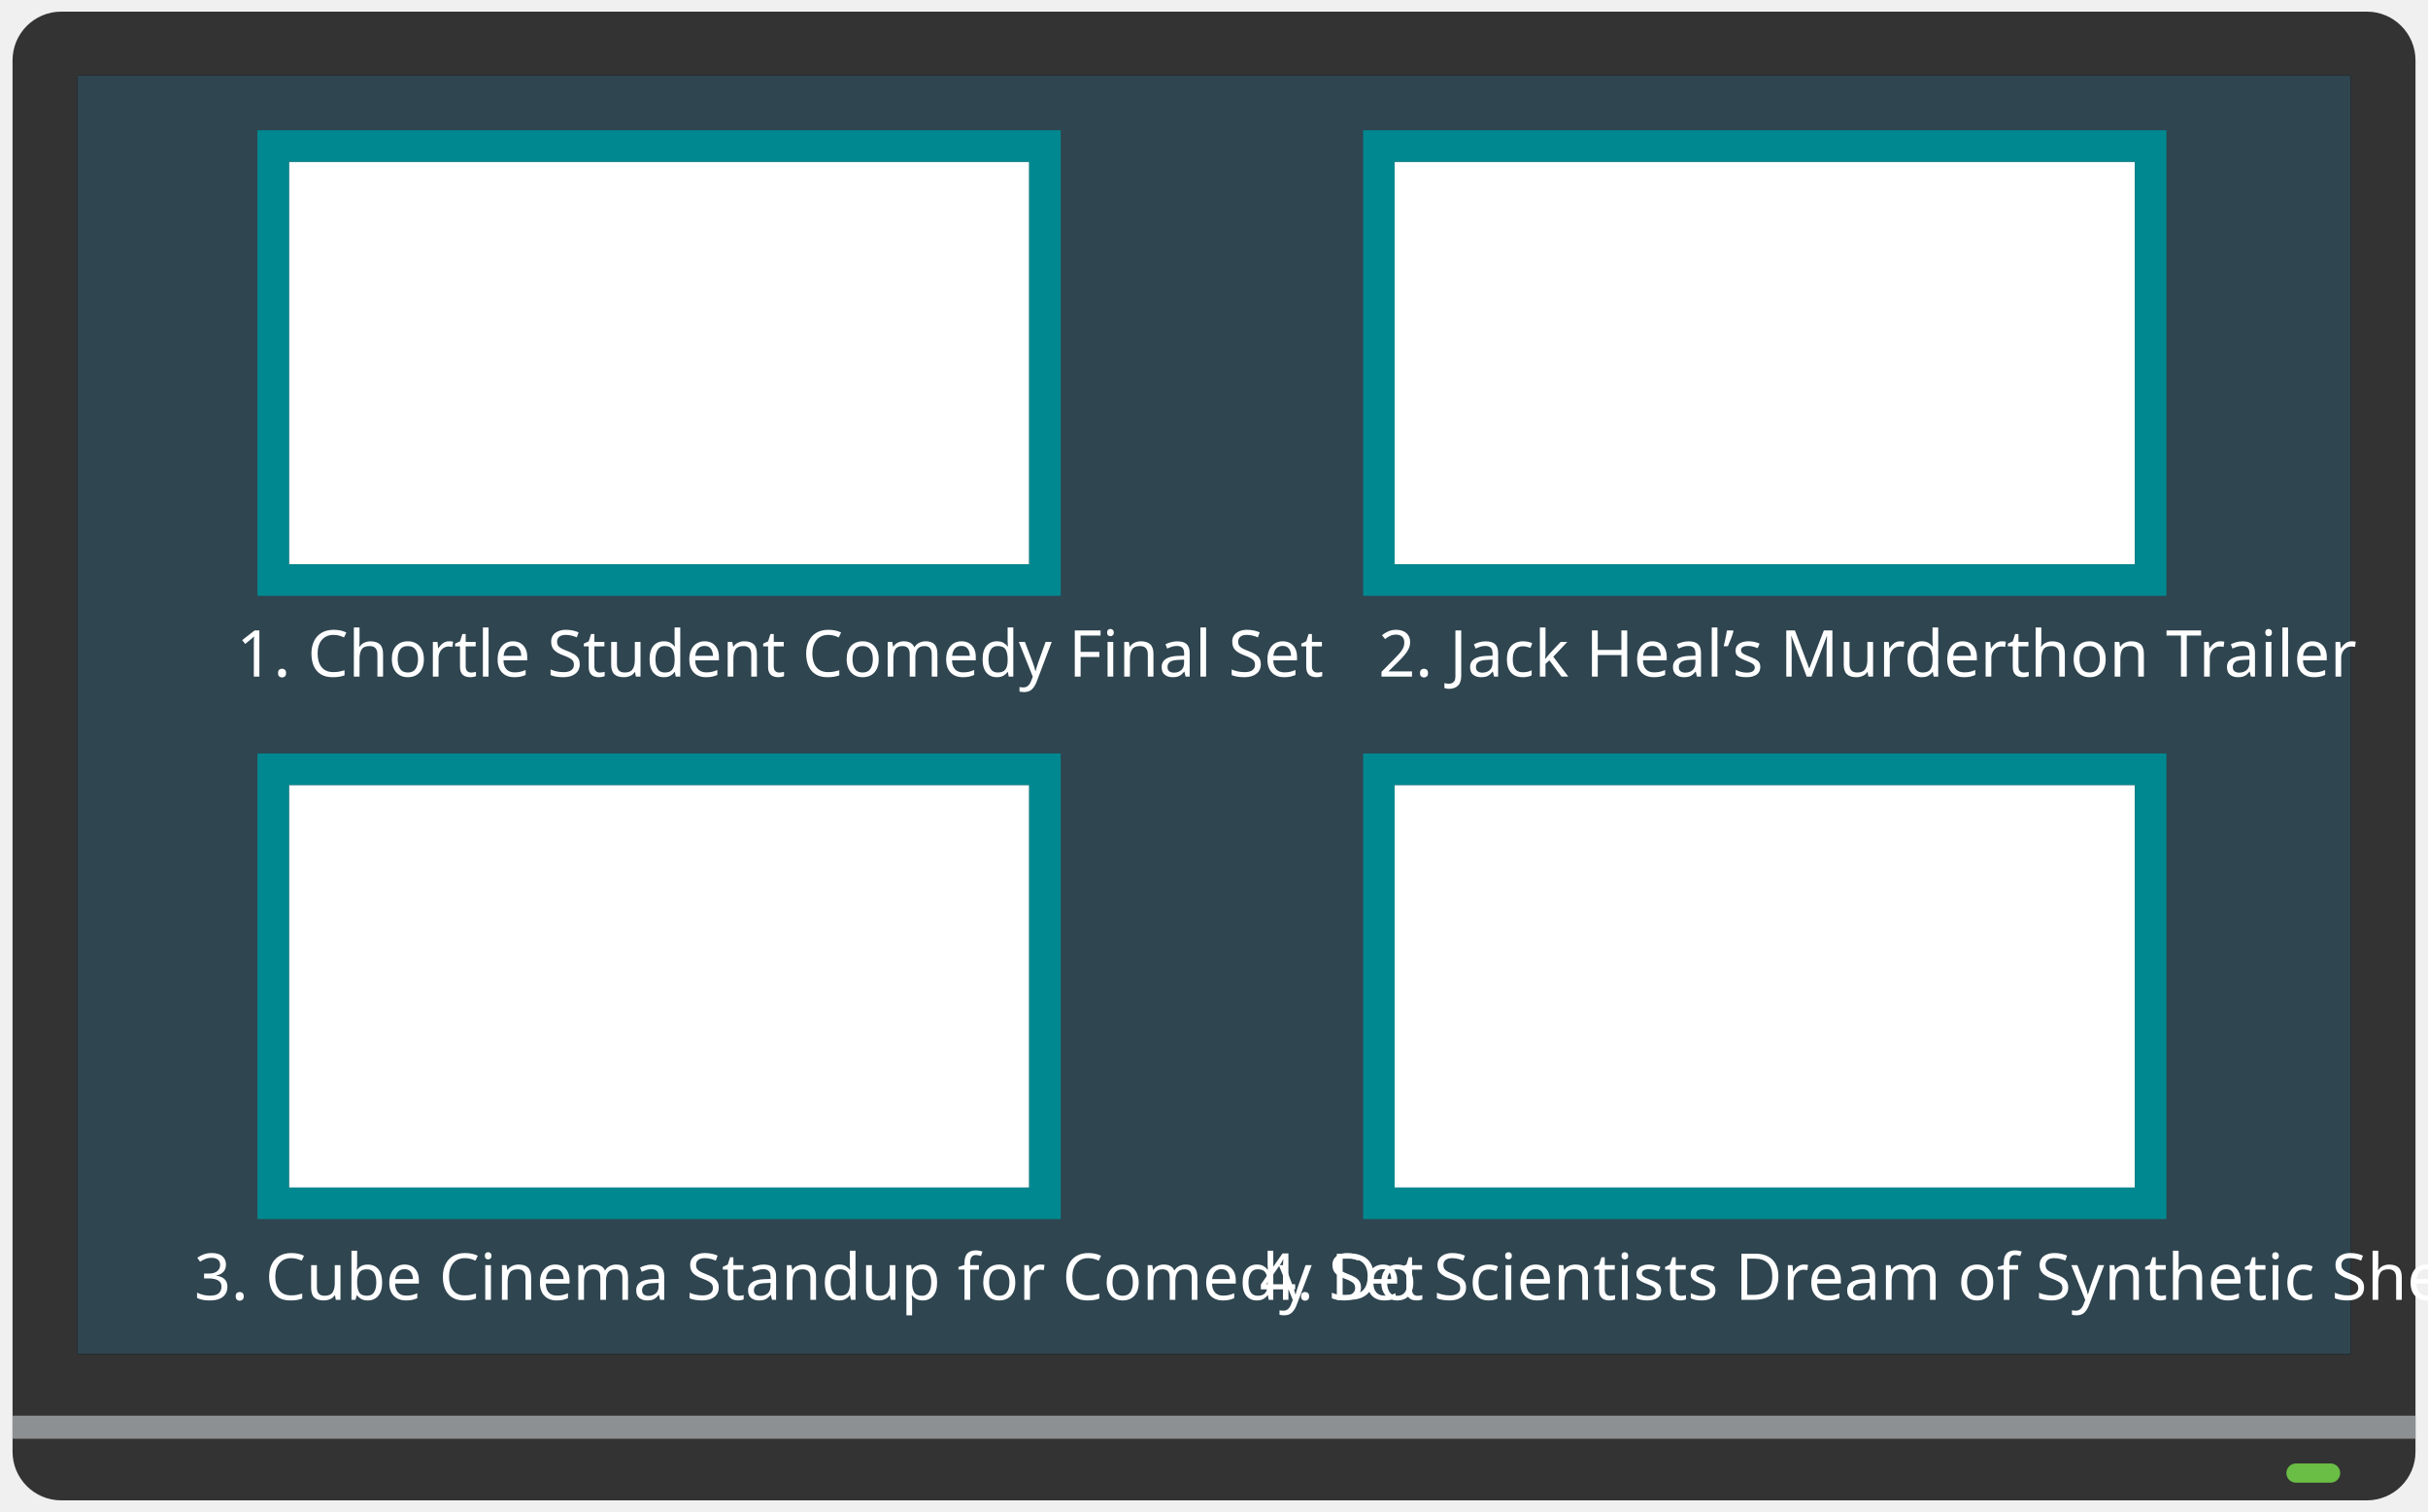
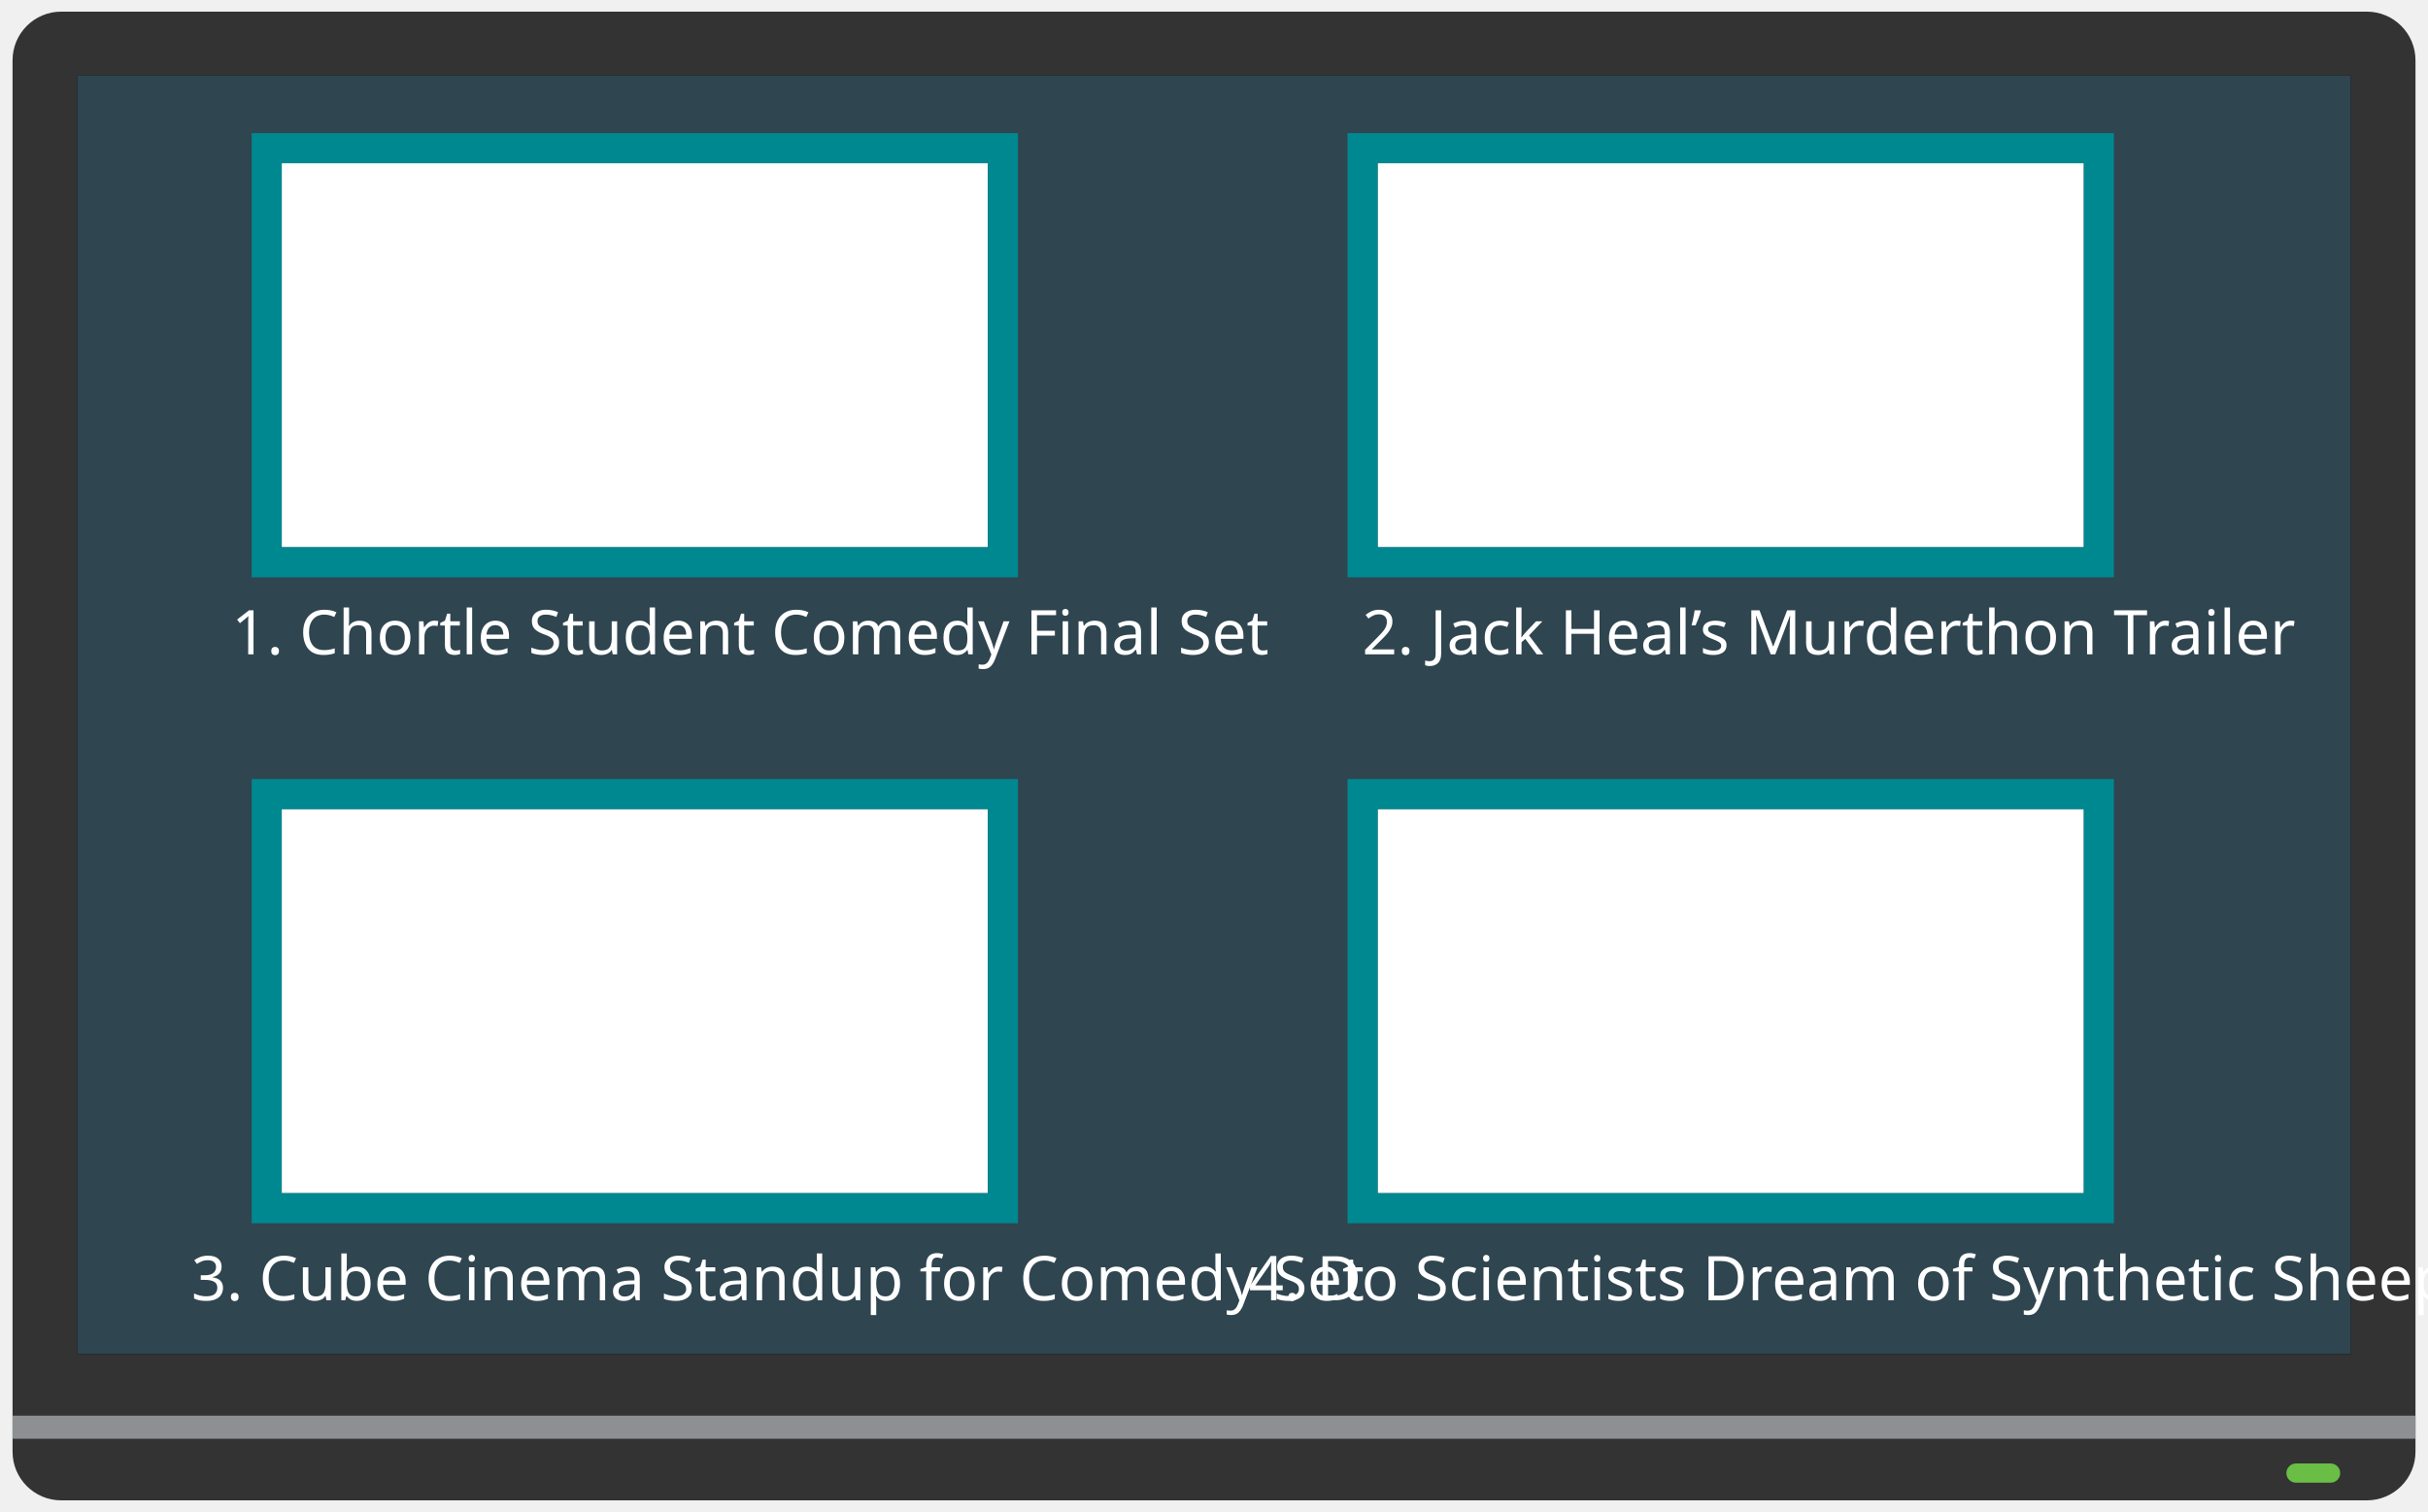
- <svg xmlns="http://www.w3.org/2000/svg" version="1.1" id="television-youtube" x="0px" y="0px" width="841.889px" height="524px" viewBox="0 343.108 841.889 524" enable-background="new 0 343.108 841.889 524" xml:space="preserve">
-   <path id="television-icon-body_1_" fill="#333333" d="M820.677,863.402c9.313,0,16.873-7.561,16.873-16.867V364.022  c0-9.325-7.562-16.879-16.873-16.879H21.219c-9.302,0-16.867,7.553-16.867,16.878v482.514c0,9.309,7.565,16.867,16.867,16.867  H820.677z" />
+ <svg xmlns="http://www.w3.org/2000/svg" version="1.1" x="0px" y="0px" viewBox="0 343.108 841.889 524" enable-background="new 0 343.108 841.889 524" xml:space="preserve">
+   <path id="television-icon-body_1_" fill="#333333" d="M820.677,863.402c9.313,0,16.873-7.561,16.873-16.867V364.022   c0-9.325-7.562-16.879-16.873-16.879H21.219c-9.302,0-16.867,7.553-16.867,16.878v482.514c0,9.309,7.565,16.867,16.867,16.867   H820.677z" />
  <rect id="youtube-screen-off" x="26.81" y="369.275" width="788.27" height="443.4" />
-   <path id="youtube-television-led" fill="#6ABD45" d="M796.112,857.275c-1.841,0-3.333-1.492-3.333-3.334  c0-1.841,1.492-3.332,3.333-3.332h11.999c1.841,0,3.333,1.491,3.333,3.332c0,1.842-1.492,3.334-3.333,3.334H796.112z" />
+   <path id="youtube-television-led" fill="#6ABD45" d="M796.112,857.275c-1.841,0-3.333-1.492-3.333-3.334   c0-1.841,1.492-3.332,3.333-3.332h11.999c1.841,0,3.333,1.491,3.333,3.332c0,1.842-1.492,3.334-3.333,3.334H796.112z" />
  <line id="youtube-television-decoration" fill="none" stroke="#8D9092" stroke-width="8" stroke-miterlimit="10" x1="4.352" y1="838.025" x2="837.55" y2="838.025" />
-   <g id="youtube-smart-menu">
-     <rect id="youtube-screen-menu" x="26.81" y="369.275" fill="#2F4550" width="788.27" height="443.4" />
+   <g id="youtube-screen-menu">
+     <rect id="youtube-screen-menu-back" x="26.81" y="369.275" fill="#2F4550" width="788.27" height="443.4" />
+     <g id="video-row-1-col-1" class="menu-selection">
+       <text id="text-1-1" transform="matrix(1 0 0 1 80.3098 570.0188)" fill="#FFFFFF" font-family="Passion One" font-size="21.374">1. Chortle Student Comedy Final Set</text>
+       <rect id="thumbnail-1-1" x="97.688" y="399.706" fill="#FFFFFF" width="244.858" height="133.168" />
+       <path id="border-1-1_1_" fill="#008890" d="M352.977,543.306H87.257V389.275h265.721V543.306z M97.688,532.874h244.858V399.706     H97.688V532.874z" />
+     </g>
    <g id="video-row-2-col-1">
-       <text id="text-2-1_1_" transform="matrix(1 0 0 1 67.3098 793.8557)" fill="#FFFFFF" font-family="'PassionOne-Regular'" font-size="22.404">3. Cube Cinema Standup for Comedy Set</text>
-       <rect id="thumbnail-2-1_1_" x="100.199" y="615.336" fill="#FFFFFF" width="256.656" height="139.584" />
-       <path id="border-2-1_1_" fill="#008890" d="M367.789,765.856H89.265V604.404h278.524V765.856z M100.199,754.92h256.656V615.336    H100.199V754.92z" />
-     </g>
-     <g id="video-col-2-row-2">
-       <text id="text-2-2_1_" transform="matrix(1 0 0 1 436.7161 793.8557)" fill="#FFFFFF" font-family="'PassionOne-Regular'" font-size="22.404">4. Do Scientists Dream of Synthetic Sheep?</text>
-       <rect id="thumbnail-2-2_1_" x="483.585" y="615.336" fill="#FFFFFF" width="256.655" height="139.584" />
-       <path id="border-2-2_1_" fill="#008890" d="M751.174,765.856H472.651V604.404h278.523V765.856z M483.585,754.92H740.24V615.336    H483.585V754.92z" />
+       <text id="text-2-1" transform="matrix(1 0 0 1 66.3098 794.0168)" fill="#FFFFFF" font-family="Passion One" font-size="21.374">3. Cube Cinema Standup for Comedy Set</text>
+       <rect id="thumbnail-2-1" x="97.687" y="623.704" fill="#FFFFFF" width="244.858" height="133.168" />
+       <path id="border-2-1" fill="#008890" d="M352.977,767.304H87.256V613.273h265.721V767.304z M97.687,756.872h244.858V623.704H97.687     V756.872z" />
    </g>
    <g id="video-row-1-col-2">
-       <text id="text-1-2_1_" transform="matrix(1 0 0 1 477.9465 577.7278)" fill="#FFFFFF" font-family="'PassionOne-Regular'" font-size="22.404">2. Jack Heal’s Murderthon Trailer</text>
-       <rect id="thumbnail-1-2_1_" x="483.584" y="399.209" fill="#FFFFFF" width="256.656" height="139.584" />
-       <path id="border-1-2_1_" fill="#008890" d="M751.174,549.727H472.651V388.275h278.523V549.727z M483.584,538.793H740.24V399.209    H483.584V538.793z" />
+       <text id="text-1-2" transform="matrix(1 0 0 1 472.3098 570.0188)" fill="#FFFFFF" font-family="Passion One" font-size="21.374">2. Jack Heal’s Murderthon Trailer</text>
+       <rect id="thumbnail-1-2" x="477.688" y="399.706" fill="#FFFFFF" width="244.858" height="133.168" />
+       <path id="border-1-2" fill="#008890" d="M732.978,543.306H467.257V389.275h265.721V543.306z M477.688,532.874h244.858V399.706     H477.688V532.874z" />
    </g>
-     <g id="video-row-1-col-1">
-       <text id="text-1-1" transform="matrix(1 0 0 1 81.9841 577.7278)" fill="#FFFFFF" font-family="'PassionOne-Regular'" font-size="22.404">1. Chortle Student Comedy Final Set</text>
-       <rect id="thumbnail-1-1" x="100.2" y="399.209" fill="#FFFFFF" width="256.655" height="139.584" />
-       <path id="border-1-1_1_" fill="#008890" d="M367.789,549.727H89.266V388.275h278.523V549.727z M100.2,538.793h256.655V399.209    H100.2V538.793z" />
+     <g id="video-row-2-col-2">
+       <text id="text-2-2" transform="matrix(1 0 0 1 432.9758 794.0168)" fill="#FFFFFF" font-family="Passion One" font-size="21.374">4. Do Scientists Dream of Synthetic Sheep?</text>
+       <rect id="thumbnail-2-2" x="477.689" y="623.704" fill="#FFFFFF" width="244.857" height="133.168" />
+       <path id="border-2-2" fill="#008890" d="M732.978,767.304H467.257V613.273h265.721V767.304z M477.689,756.872h244.857V623.704     H477.689V756.872z" />
    </g>
  </g>
</svg>
